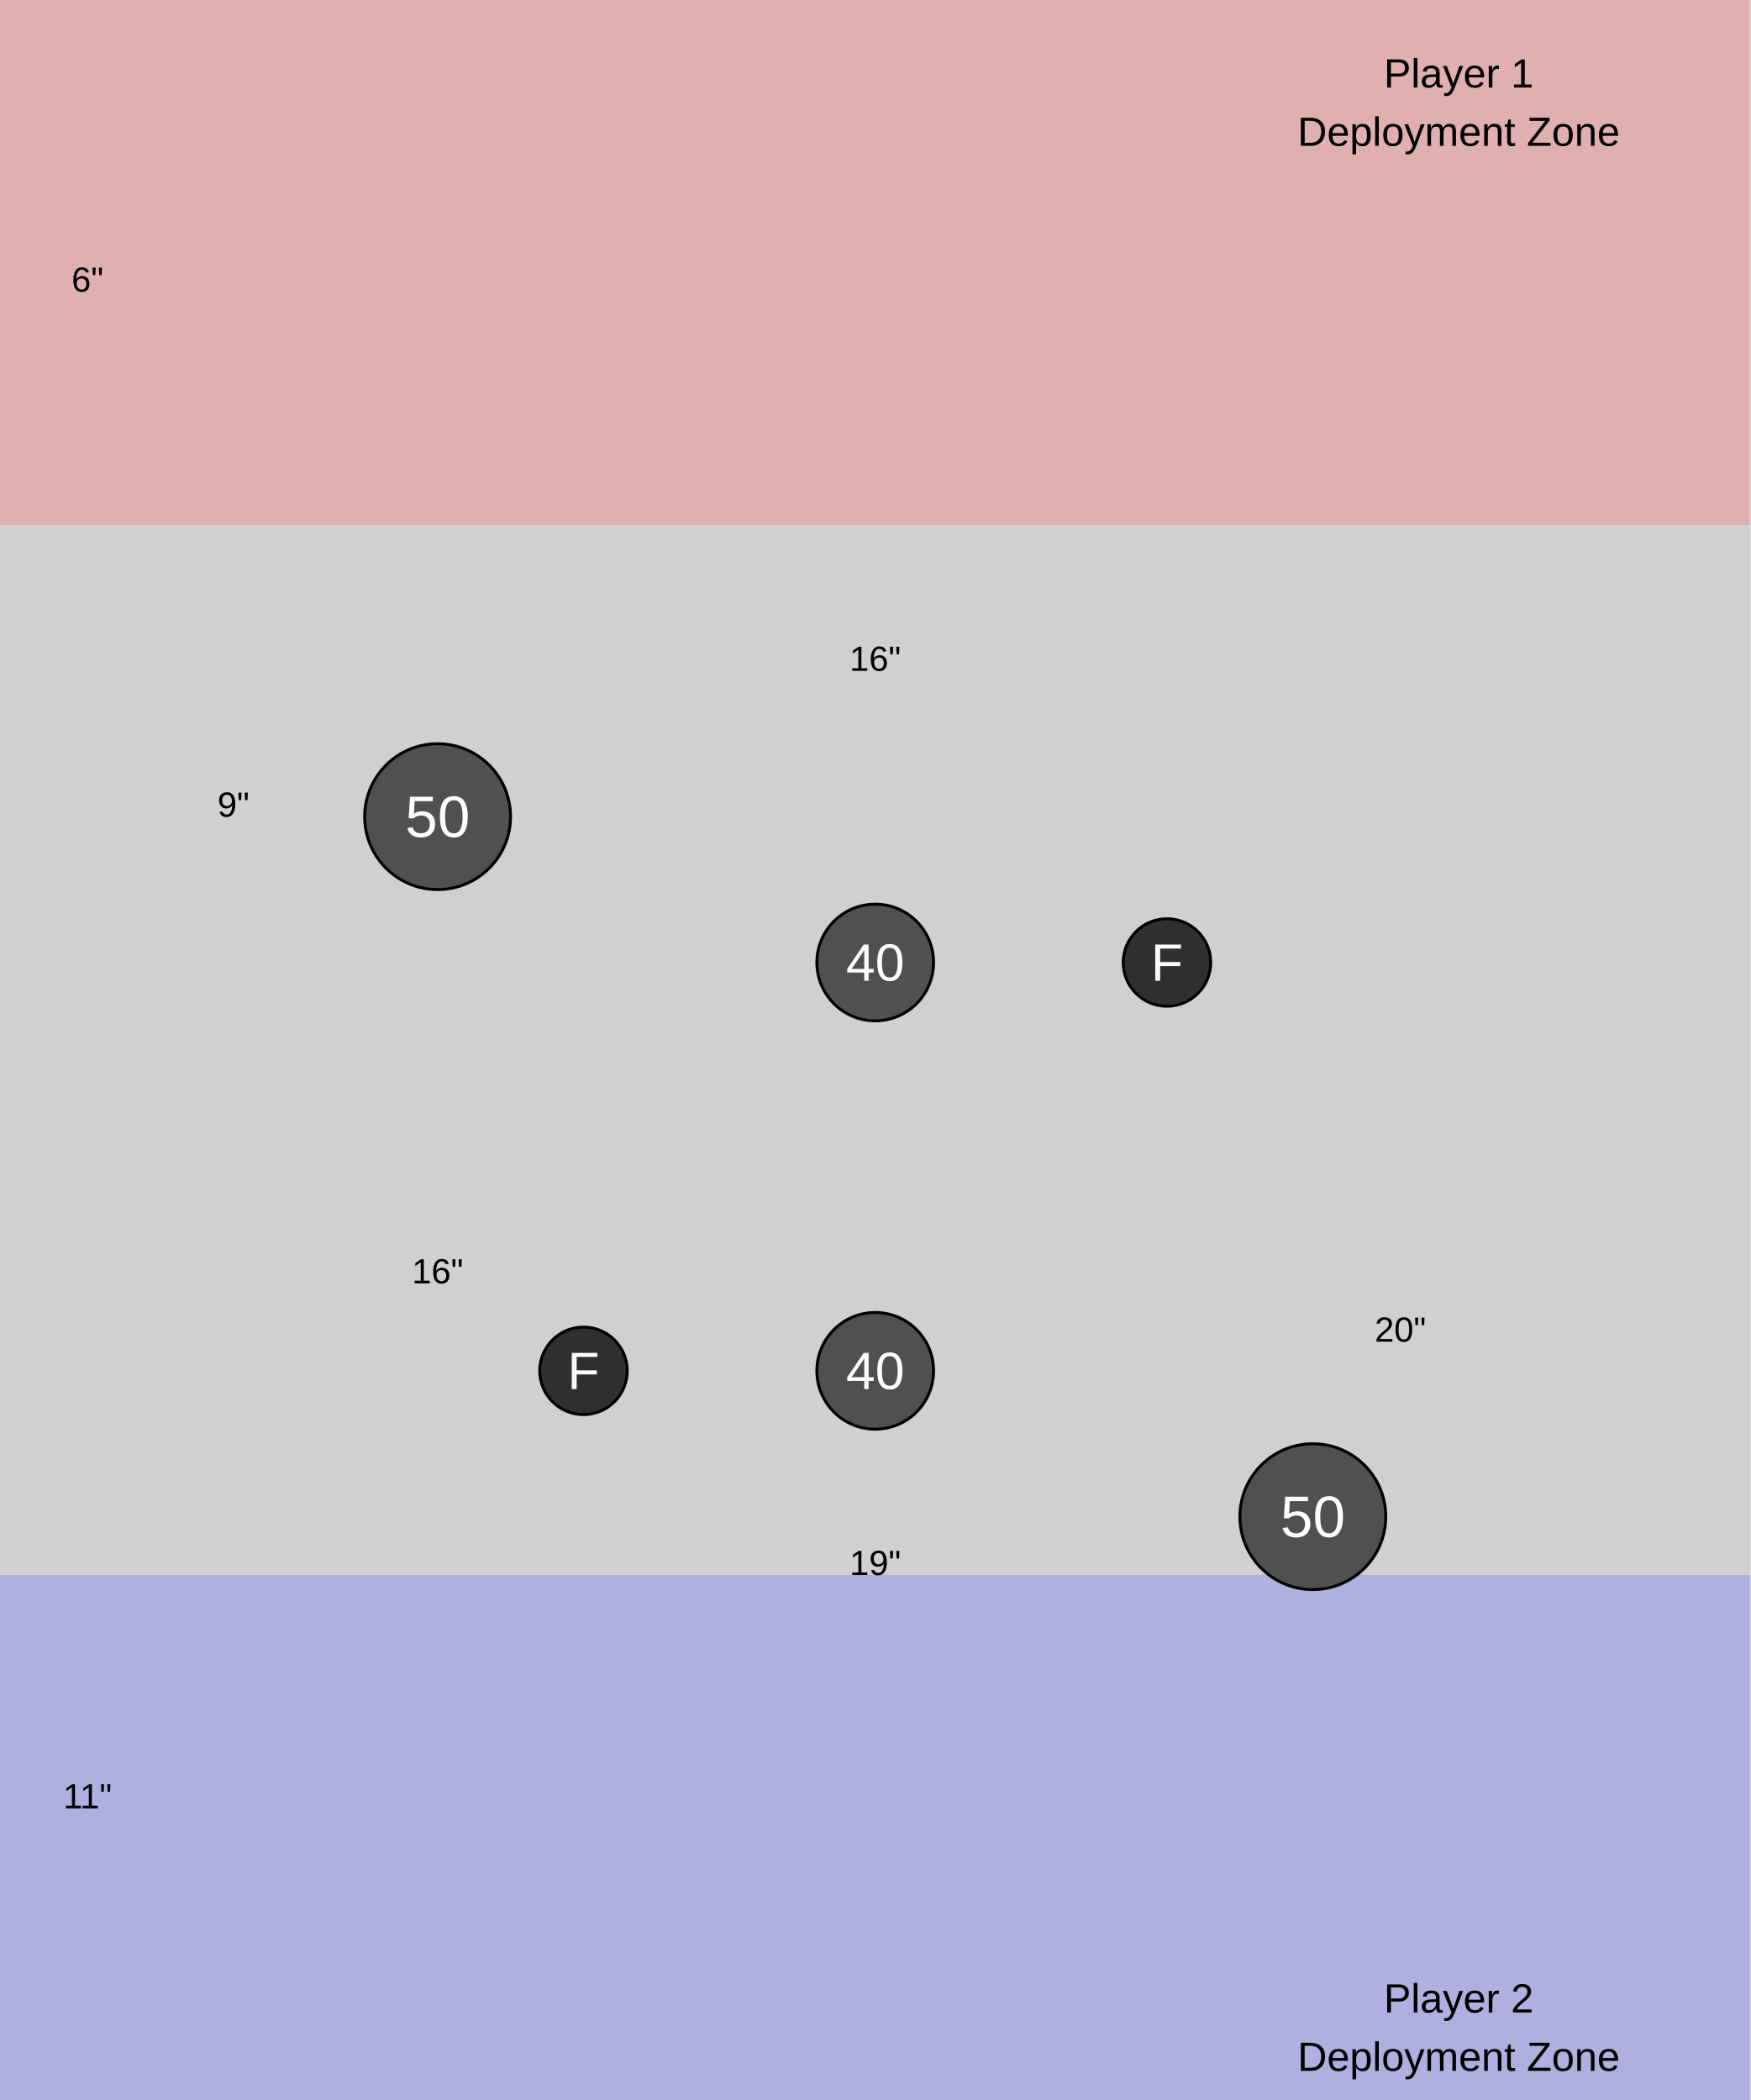
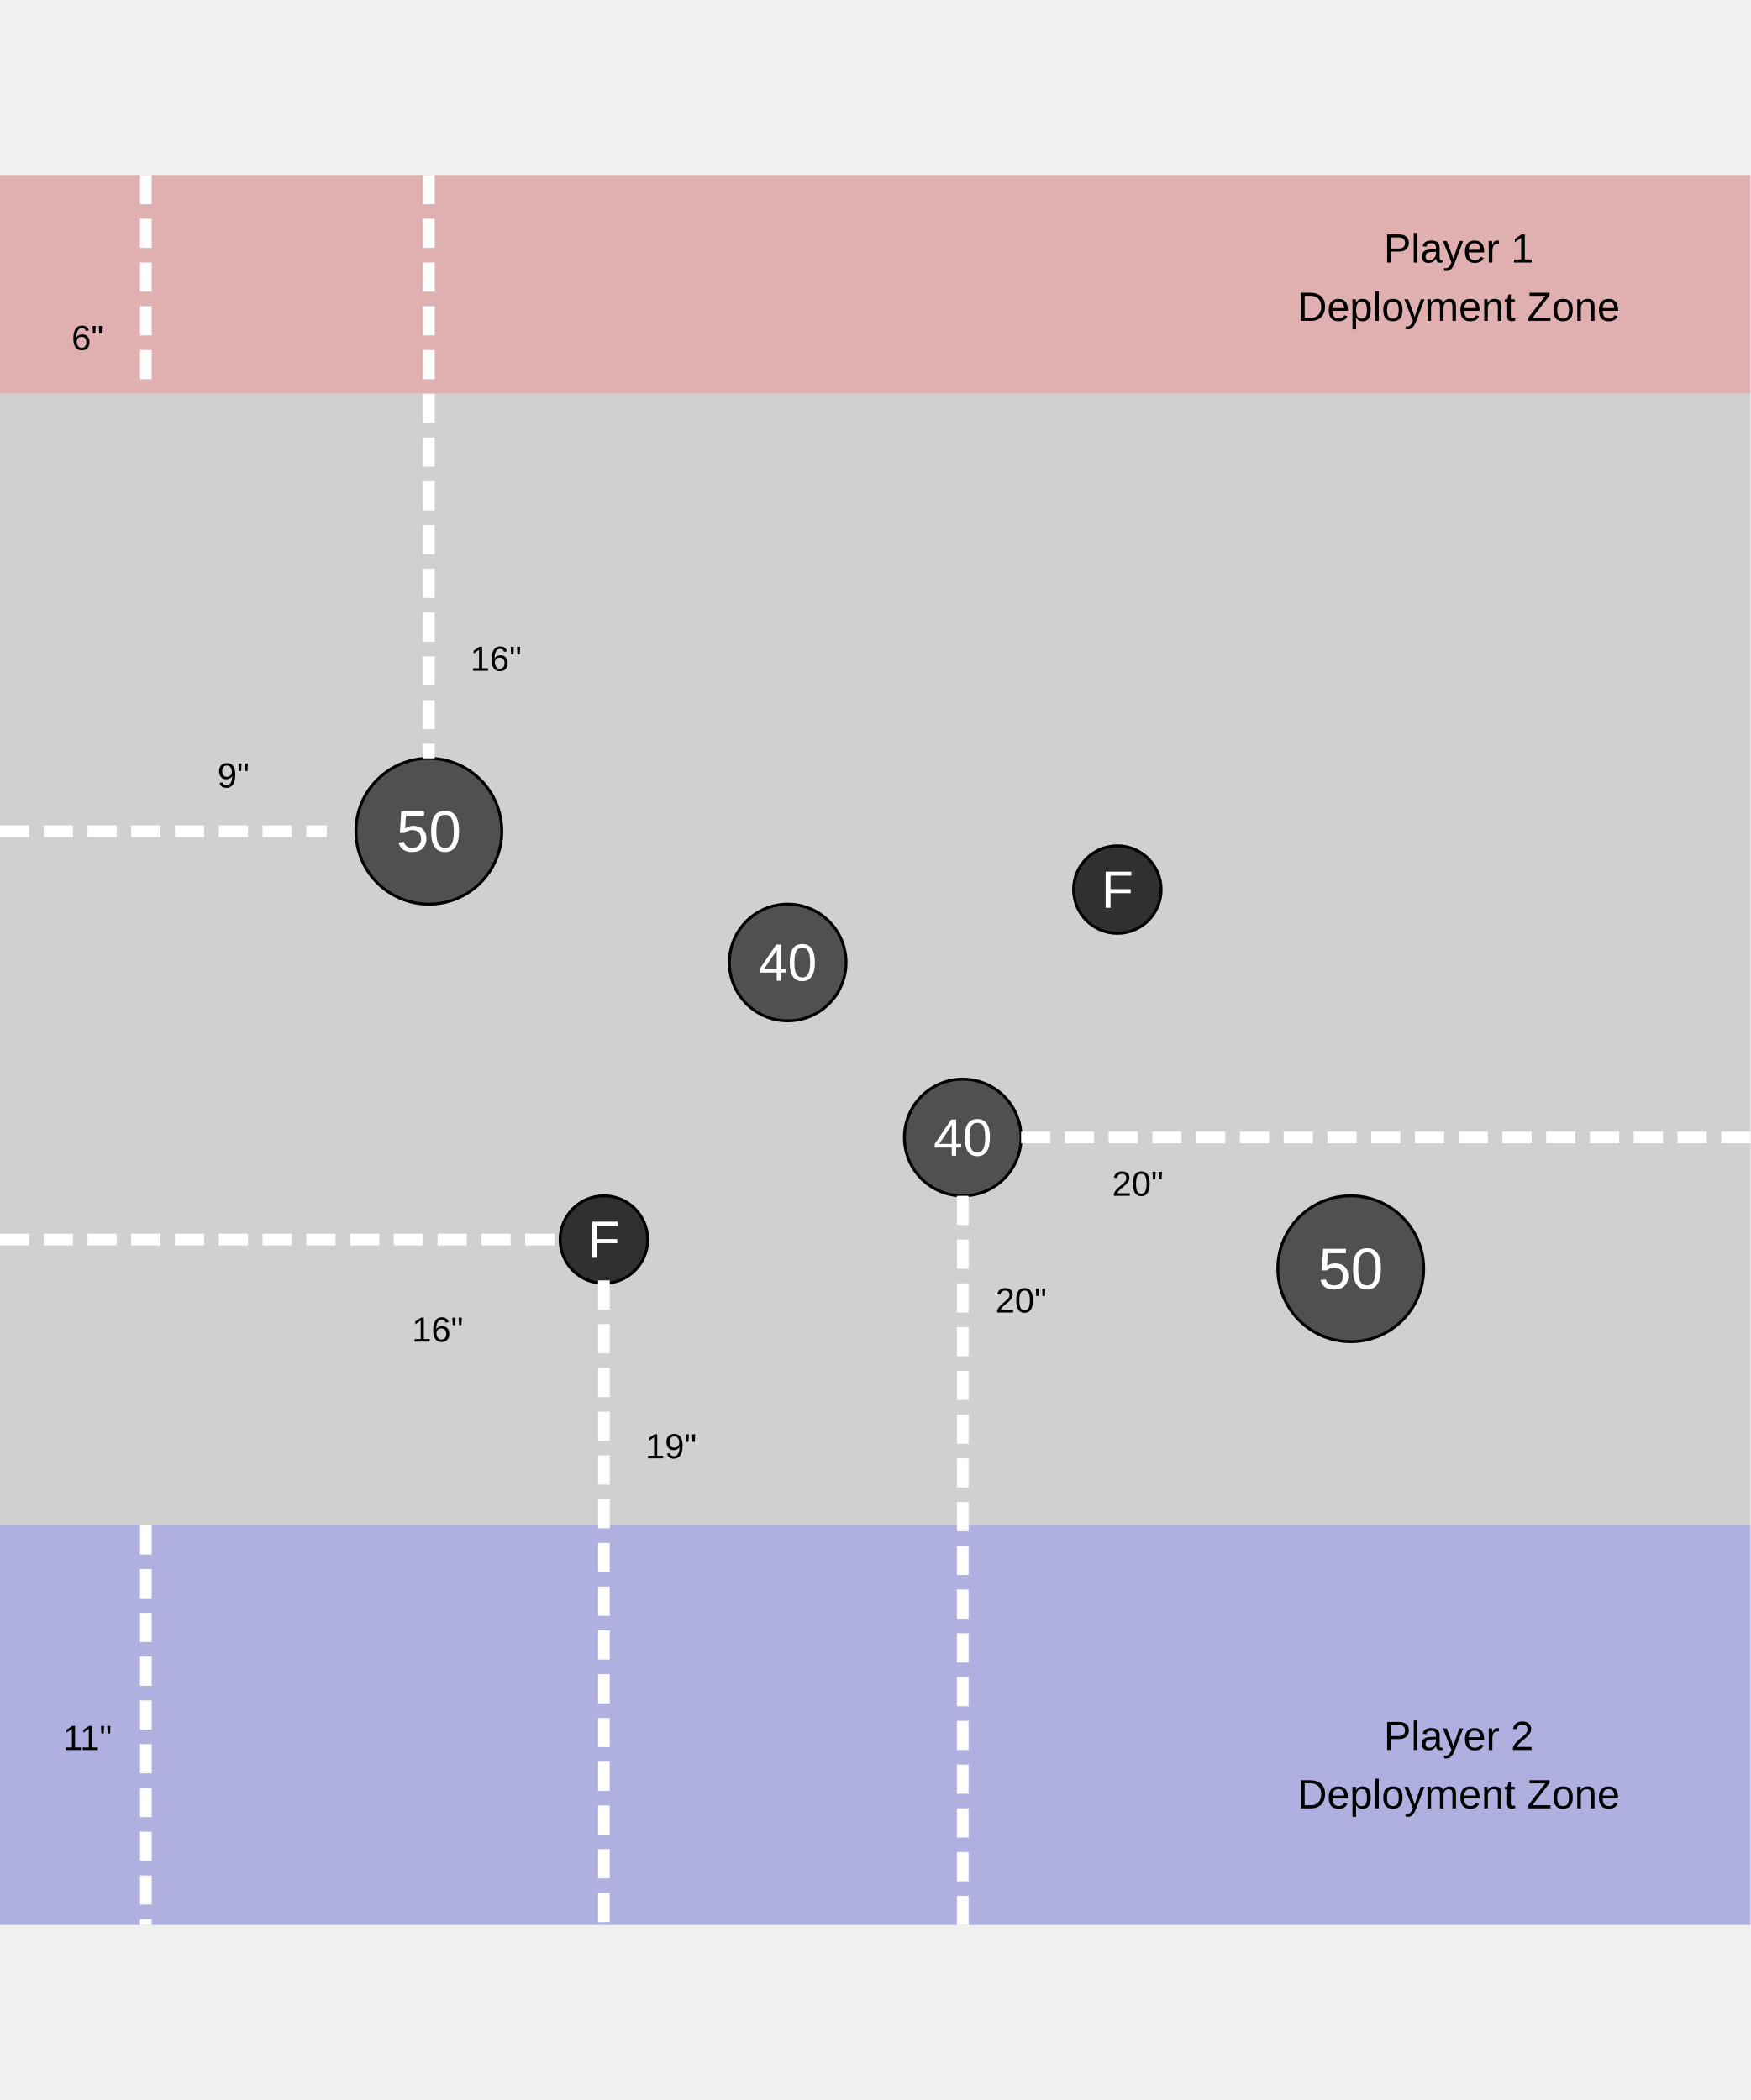
- <svg xmlns="http://www.w3.org/2000/svg" width="600" height="720" viewBox="0 0 600 720">
+ <svg xmlns="http://www.w3.org/2000/svg" width="600" height="720" viewBox="0 0 600 600">
  <style>
    .bg-player1 { fill: #E0B0B0; }
    .bg-player2 { fill: #B0B0E0; }
    .bg-neutral { fill: #D0D0D0; }
    .objective { fill: #505050; stroke: black; stroke-width: 1; }
    .objective-text { fill: white; font-family: Arial, sans-serif; font-size: 20px; text-anchor: middle; dominant-baseline: central; }
    .objective-40-text { fill: white; font-family: Arial, sans-serif; font-size: 18px; text-anchor: middle; dominant-baseline: central; }
    .flag-cache { fill: #303030; stroke: black; stroke-width: 1; }
    .flag-cache-text { fill: white; font-family: Arial, sans-serif; font-size: 18px; text-anchor: middle; dominant-baseline: central; }
    .label-text { fill: black; font-family: Arial, sans-serif; font-size: 14px; text-anchor: middle; }
    .measurement-text { fill: black; font-family: Arial, sans-serif; font-size: 12px; text-anchor: middle; }
  </style>
-   <rect class="bg-player1" x="0" y="0" width="600" height="180" />
-   <rect class="bg-neutral" x="0" y="180" width="600" height="360" />
-   <rect class="bg-player2" x="0" y="540" width="600" height="180" />
+   <rect class="bg-player1" x="0" y="0" width="600" height="75" />
+   <rect class="bg-neutral" x="0" y="75" width="600" height="388" />
+   <rect class="bg-player2" x="0" y="463" width="600" height="137" />
  <text class="label-text" x="500" y="30">Player 1</text>
  <text class="label-text" x="500" y="50">Deployment Zone</text>
-   <text class="label-text" x="500" y="690">Player 2</text>
-   <text class="label-text" x="500" y="710">Deployment Zone</text>
-   <text class="measurement-text" x="30" y="100">6"</text>
-   <text class="measurement-text" x="300" y="230">16"</text>
-   <text class="measurement-text" x="80" y="280">9"</text>
-   <text class="measurement-text" x="480" y="460">20"</text>
-   <text class="measurement-text" x="150" y="440">16"</text>
-   <text class="measurement-text" x="300" y="540">19"</text>
-   <text class="measurement-text" x="30" y="620">11"</text>
-   <circle class="objective" cx="150" cy="280" r="25" />
-   <text class="objective-text" x="150" y="280">50</text>
-   <circle class="objective" cx="300" cy="330" r="20" />
-   <text class="objective-40-text" x="300" y="330">40</text>
-   <circle class="flag-cache" cx="400" cy="330" r="15" />
-   <text class="flag-cache-text" x="400" y="330">F</text>
-   <circle class="flag-cache" cx="200" cy="470" r="15" />
-   <text class="flag-cache-text" x="200" y="470">F</text>
-   <circle class="objective" cx="300" cy="470" r="20" />
-   <text class="objective-40-text" x="300" y="470">40</text>
-   <circle class="objective" cx="450" cy="520" r="25" />
-   <text class="objective-text" x="450" y="520">50</text>
+   <text class="label-text" x="500" y="540">Player 2</text>
+   <text class="label-text" x="500" y="560">Deployment Zone</text>
+   <text class="measurement-text" x="30" y="60">6"</text>
+   <text class="measurement-text" x="170" y="170">16"</text>
+   <text class="measurement-text" x="80" y="210">9"</text>
+   <text class="measurement-text" x="350" y="390">20"</text>
+   <text class="measurement-text" x="390" y="350">20"</text>
+   <text class="measurement-text" x="150" y="400">16"</text>
+   <text class="measurement-text" x="230" y="440">19"</text>
+   <text class="measurement-text" x="30" y="540">11"</text>
+   <circle class="objective" cx="147" cy="225" r="25" />
+   <text class="objective-text" x="147" y="225">50</text>
+   <circle class="objective" cx="270" cy="270" r="20" />
+   <text class="objective-40-text" x="270" y="270">40</text>
+   <circle class="flag-cache" cx="383" cy="245" r="15" />
+   <text class="flag-cache-text" x="383" y="245">F</text>
+   <circle class="flag-cache" cx="207" cy="365" r="15" />
+   <text class="flag-cache-text" x="207" y="365">F</text>
+   <circle class="objective" cx="330" cy="330" r="20" />
+   <text class="objective-40-text" x="330" y="330">40</text>
+   <circle class="objective" cx="463" cy="375" r="25" />
+   <text class="objective-text" x="463" y="375">50</text>
+   <line x1="50" y1="0" x2="50" y2="75" stroke="white" stroke-width="4" style="stroke-dasharray: 10 5;" />
+   <line x1="50" y1="463" x2="50" y2="600" stroke="white" stroke-width="4" style="stroke-dasharray: 10 5;" />
+   <line x1="0" y1="225" x2="112" y2="225" stroke="white" stroke-width="4" style="stroke-dasharray: 10 5;" />
+   <line x1="147" y1="0" x2="147" y2="200" stroke="white" stroke-width="4" style="stroke-dasharray: 10 5;" />
+   <line x1="0" y1="365" x2="193" y2="365" stroke="white" stroke-width="4" style="stroke-dasharray: 10 5;" />
+   <line x1="207" y1="379" x2="207" y2="600" stroke="white" stroke-width="4" style="stroke-dasharray: 10 5;" />
+   <line x1="350" y1="330" x2="600" y2="330" stroke="white" stroke-width="4" style="stroke-dasharray: 10 5;" />
+   <line x1="330" y1="350" x2="330" y2="600" stroke="white" stroke-width="4" style="stroke-dasharray: 10 5;" />
</svg>
